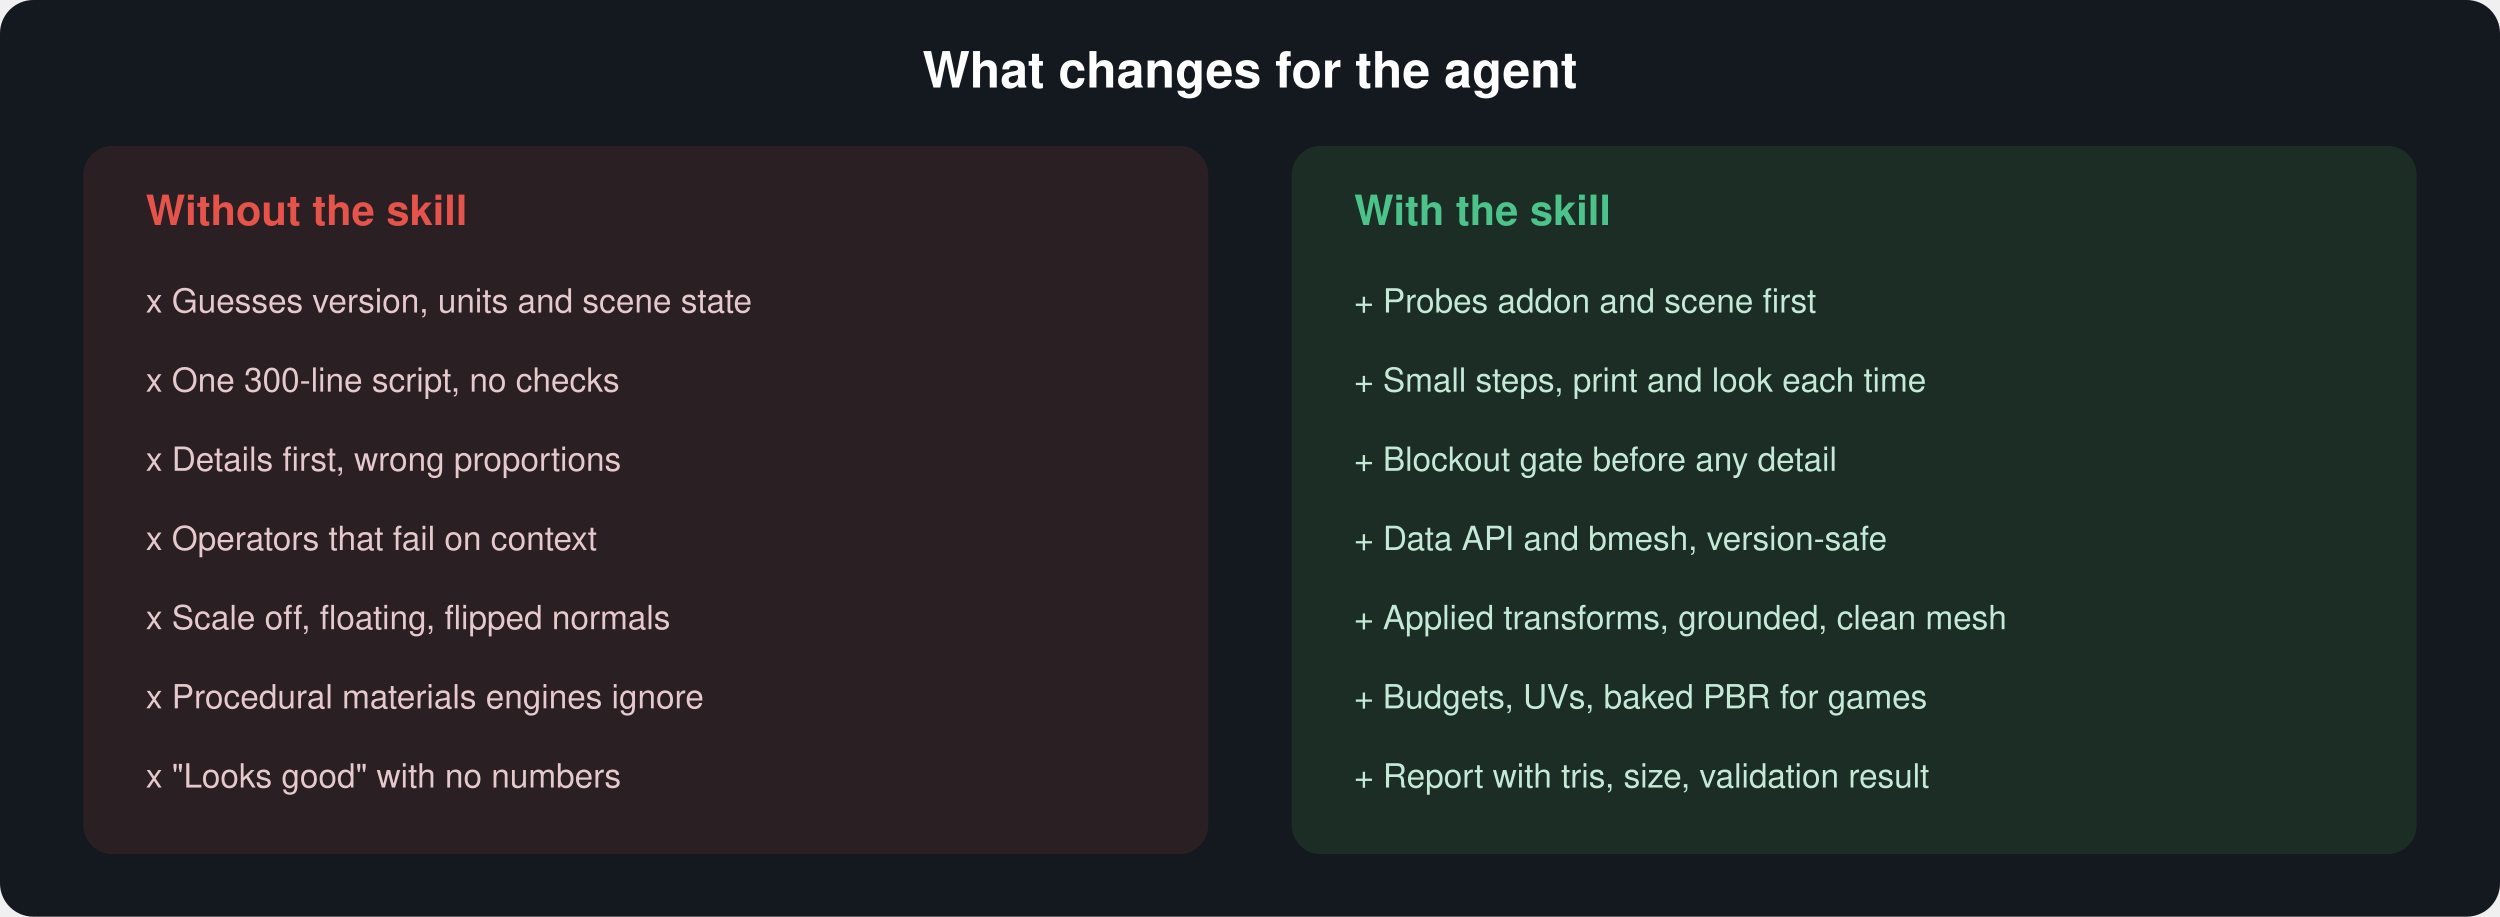
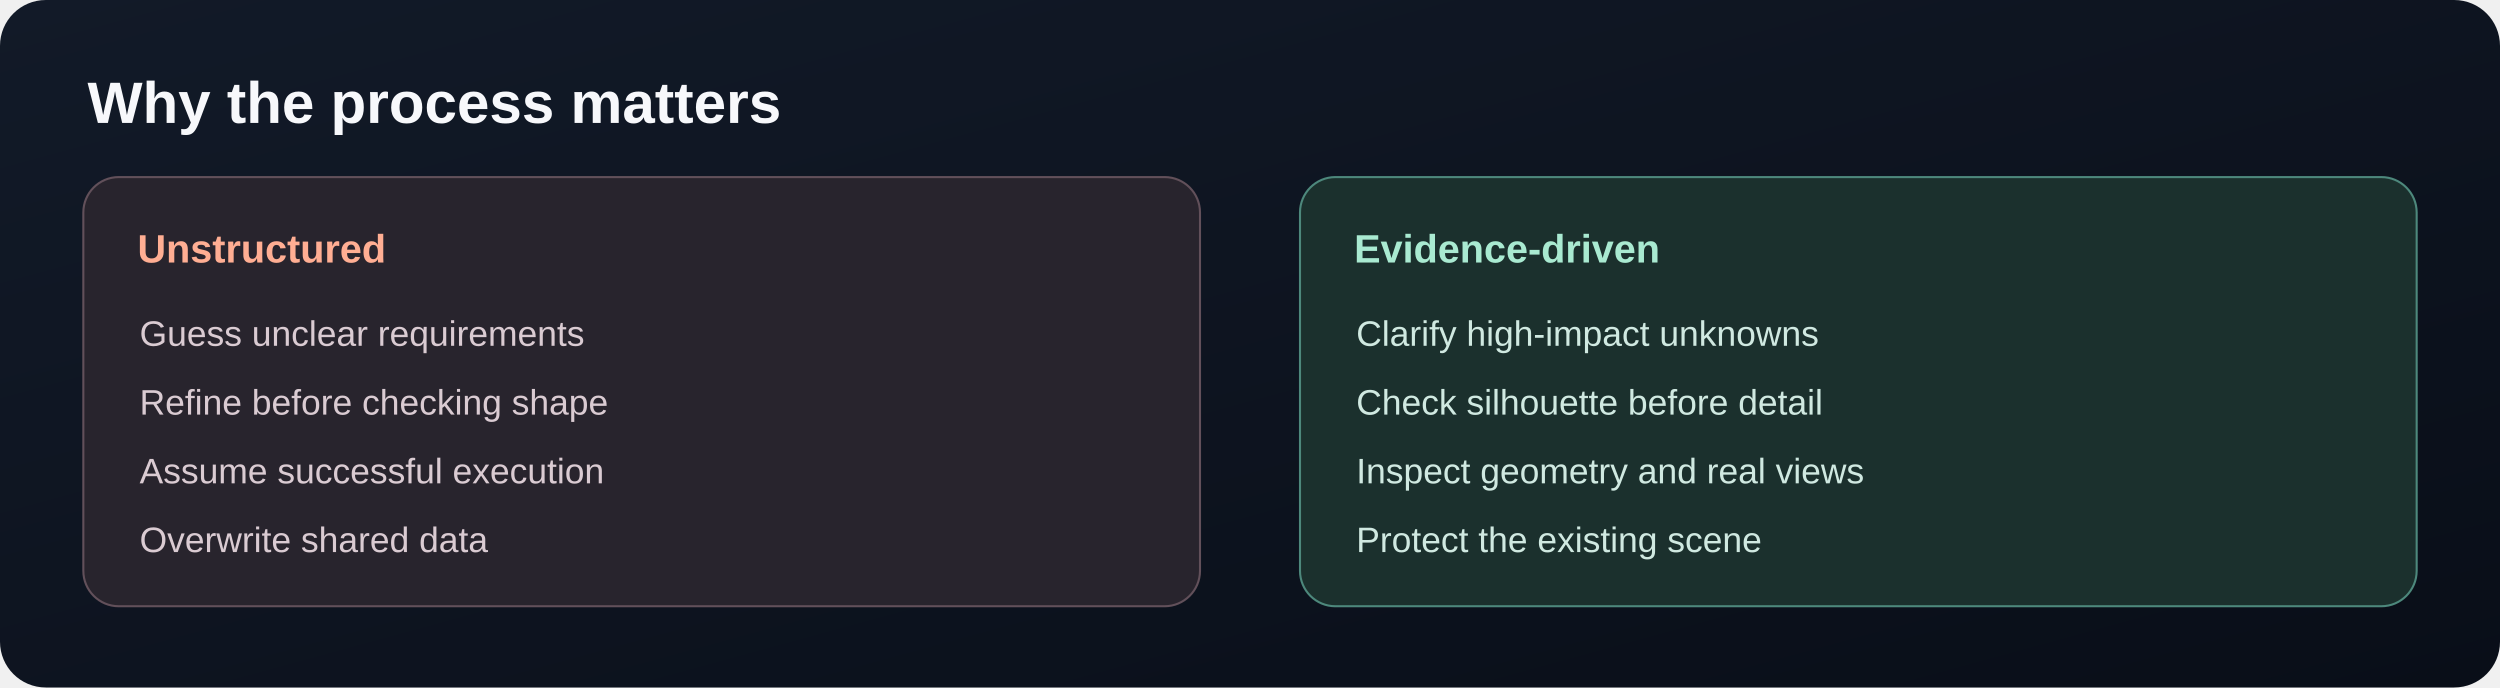
- <svg xmlns="http://www.w3.org/2000/svg" viewBox="0 0 1200 440" width="1200" height="440" role="img" aria-labelledby="t d">
-   <rect width="1200" height="440" rx="16" fill="#14181f" />
-   <g font-family="Segoe UI, Helvetica, Arial, sans-serif">
-     <text x="600" y="42" font-size="24" font-weight="700" fill="#ffffff" text-anchor="middle">What changes for the agent</text>
-     <rect x="40" y="70" width="540" height="340" rx="14" fill="#2a1f22" />
-     <rect x="620" y="70" width="540" height="340" rx="14" fill="#1b2d24" />
-     <text x="70" y="108" font-size="20" font-weight="700" fill="#e5534b">Without the skill</text>
-     <text x="650" y="108" font-size="20" font-weight="700" fill="#4cc38a">With the skill</text>
-     <g font-size="16" fill="#e6c9cc">
-       <text x="70" y="150">x  Guesses version, units and scene state</text>
-       <text x="70" y="188">x  One 300-line script, no checks</text>
-       <text x="70" y="226">x  Details first, wrong proportions</text>
-       <text x="70" y="264">x  Operators that fail on context</text>
-       <text x="70" y="302">x  Scale off, floating, flipped normals</text>
-       <text x="70" y="340">x  Procedural materials engines ignore</text>
-       <text x="70" y="378">x  "Looks good" with no numbers</text>
-     </g>
-     <g font-size="16" fill="#c4ead7">
-       <text x="650" y="150">+  Probes addon and scene first</text>
-       <text x="650" y="188">+  Small steps, print and look each time</text>
-       <text x="650" y="226">+  Blockout gate before any detail</text>
-       <text x="650" y="264">+  Data API and bmesh, version-safe</text>
-       <text x="650" y="302">+  Applied transforms, grounded, clean mesh</text>
-       <text x="650" y="340">+  Budgets, UVs, baked PBR for games</text>
-       <text x="650" y="378">+  Report with tris, size, validation result</text>
-     </g>
+ <svg xmlns="http://www.w3.org/2000/svg" viewBox="0 0 1200 330" width="1200" height="330" role="img" aria-labelledby="title description">
+   <defs>
+     <linearGradient id="surface" x2="1" y2="1">
+       <stop stop-color="#121a28" />
+       <stop offset="1" stop-color="#090e18" />
+     </linearGradient>
+     <linearGradient id="amber" x2="1" y2="1">
+       <stop stop-color="#ffc06b" />
+       <stop offset="1" stop-color="#ff6834" />
+     </linearGradient>
+     <radialGradient id="halo">
+       <stop stop-color="#ff8739" stop-opacity=".26" />
+       <stop offset="1" stop-color="#ff8739" stop-opacity="0" />
+     </radialGradient>
+     <pattern id="grid" width="32" height="32" patternUnits="userSpaceOnUse">
+       <path d="M32 0H0V32" stroke="#a3b7d5" stroke-opacity=".10" fill="none" />
+     </pattern>
+   </defs>
+   <rect width="1200" height="330" rx="22" fill="url(#surface)" />
+   <text x="42" y="59" font-family="Arial,Helvetica,sans-serif" font-size="28" font-weight="800" fill="#f7f8fb">Why the process matters</text>
+   <rect x="40" y="85" width="536" height="206" rx="17" fill="#28242d" stroke="#62505a" />
+   <rect x="624" y="85" width="536" height="206" rx="17" fill="#1b302d" stroke="#4d887c" />
+   <g font-family="Arial,Helvetica,sans-serif" font-size="19">
+     <text x="66" y="126" font-weight="750" fill="#ffae93">Unstructured</text>
+     <text x="650" y="126" font-weight="750" fill="#a9ead1">Evidence-driven</text>
+     <text x="67" y="166" fill="#dacbd2" font-size="17">Guess unclear requirements</text>
+     <text x="651" y="166" fill="#d0e9e1" font-size="17">Clarify high-impact unknowns</text>
+     <text x="67" y="199" fill="#dacbd2" font-size="17">Refine before checking shape</text>
+     <text x="651" y="199" fill="#d0e9e1" font-size="17">Check silhouette before detail</text>
+     <text x="67" y="232" fill="#dacbd2" font-size="17">Assume successful execution</text>
+     <text x="651" y="232" fill="#d0e9e1" font-size="17">Inspect geometry and real views</text>
+     <text x="67" y="265" fill="#dacbd2" font-size="17">Overwrite shared data</text>
+     <text x="651" y="265" fill="#d0e9e1" font-size="17">Protect the existing scene</text>
  </g>
</svg>
